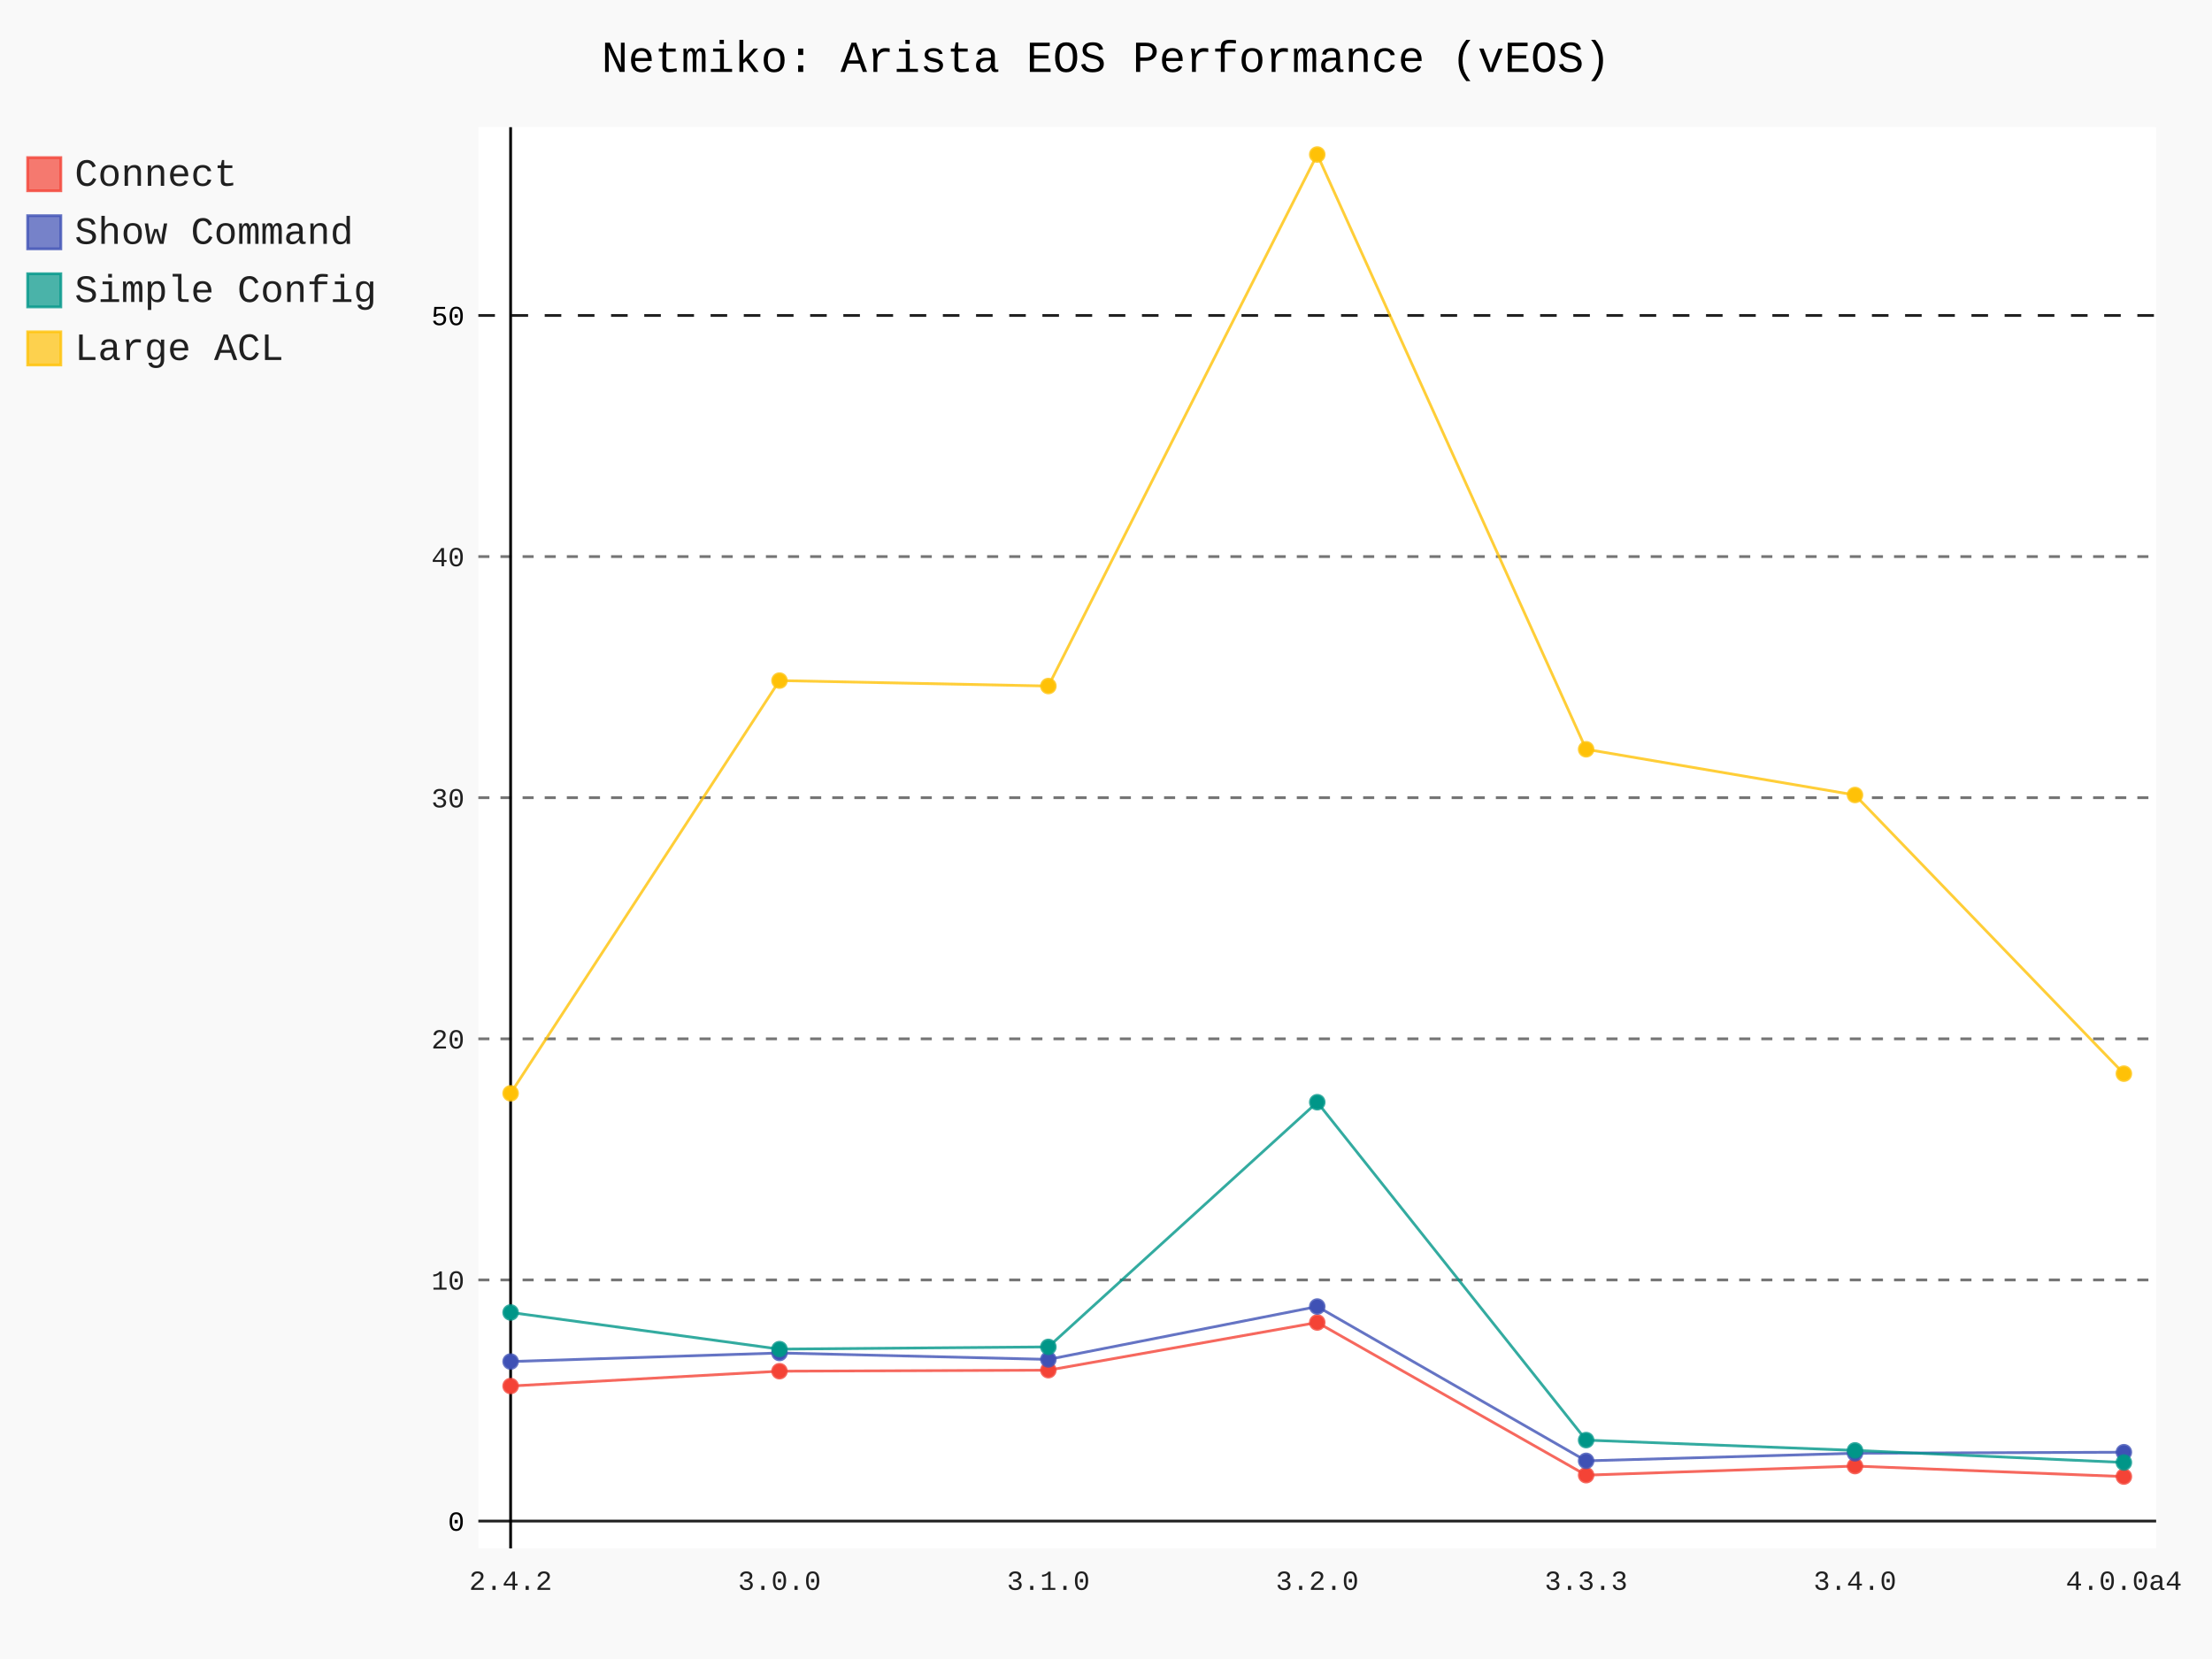
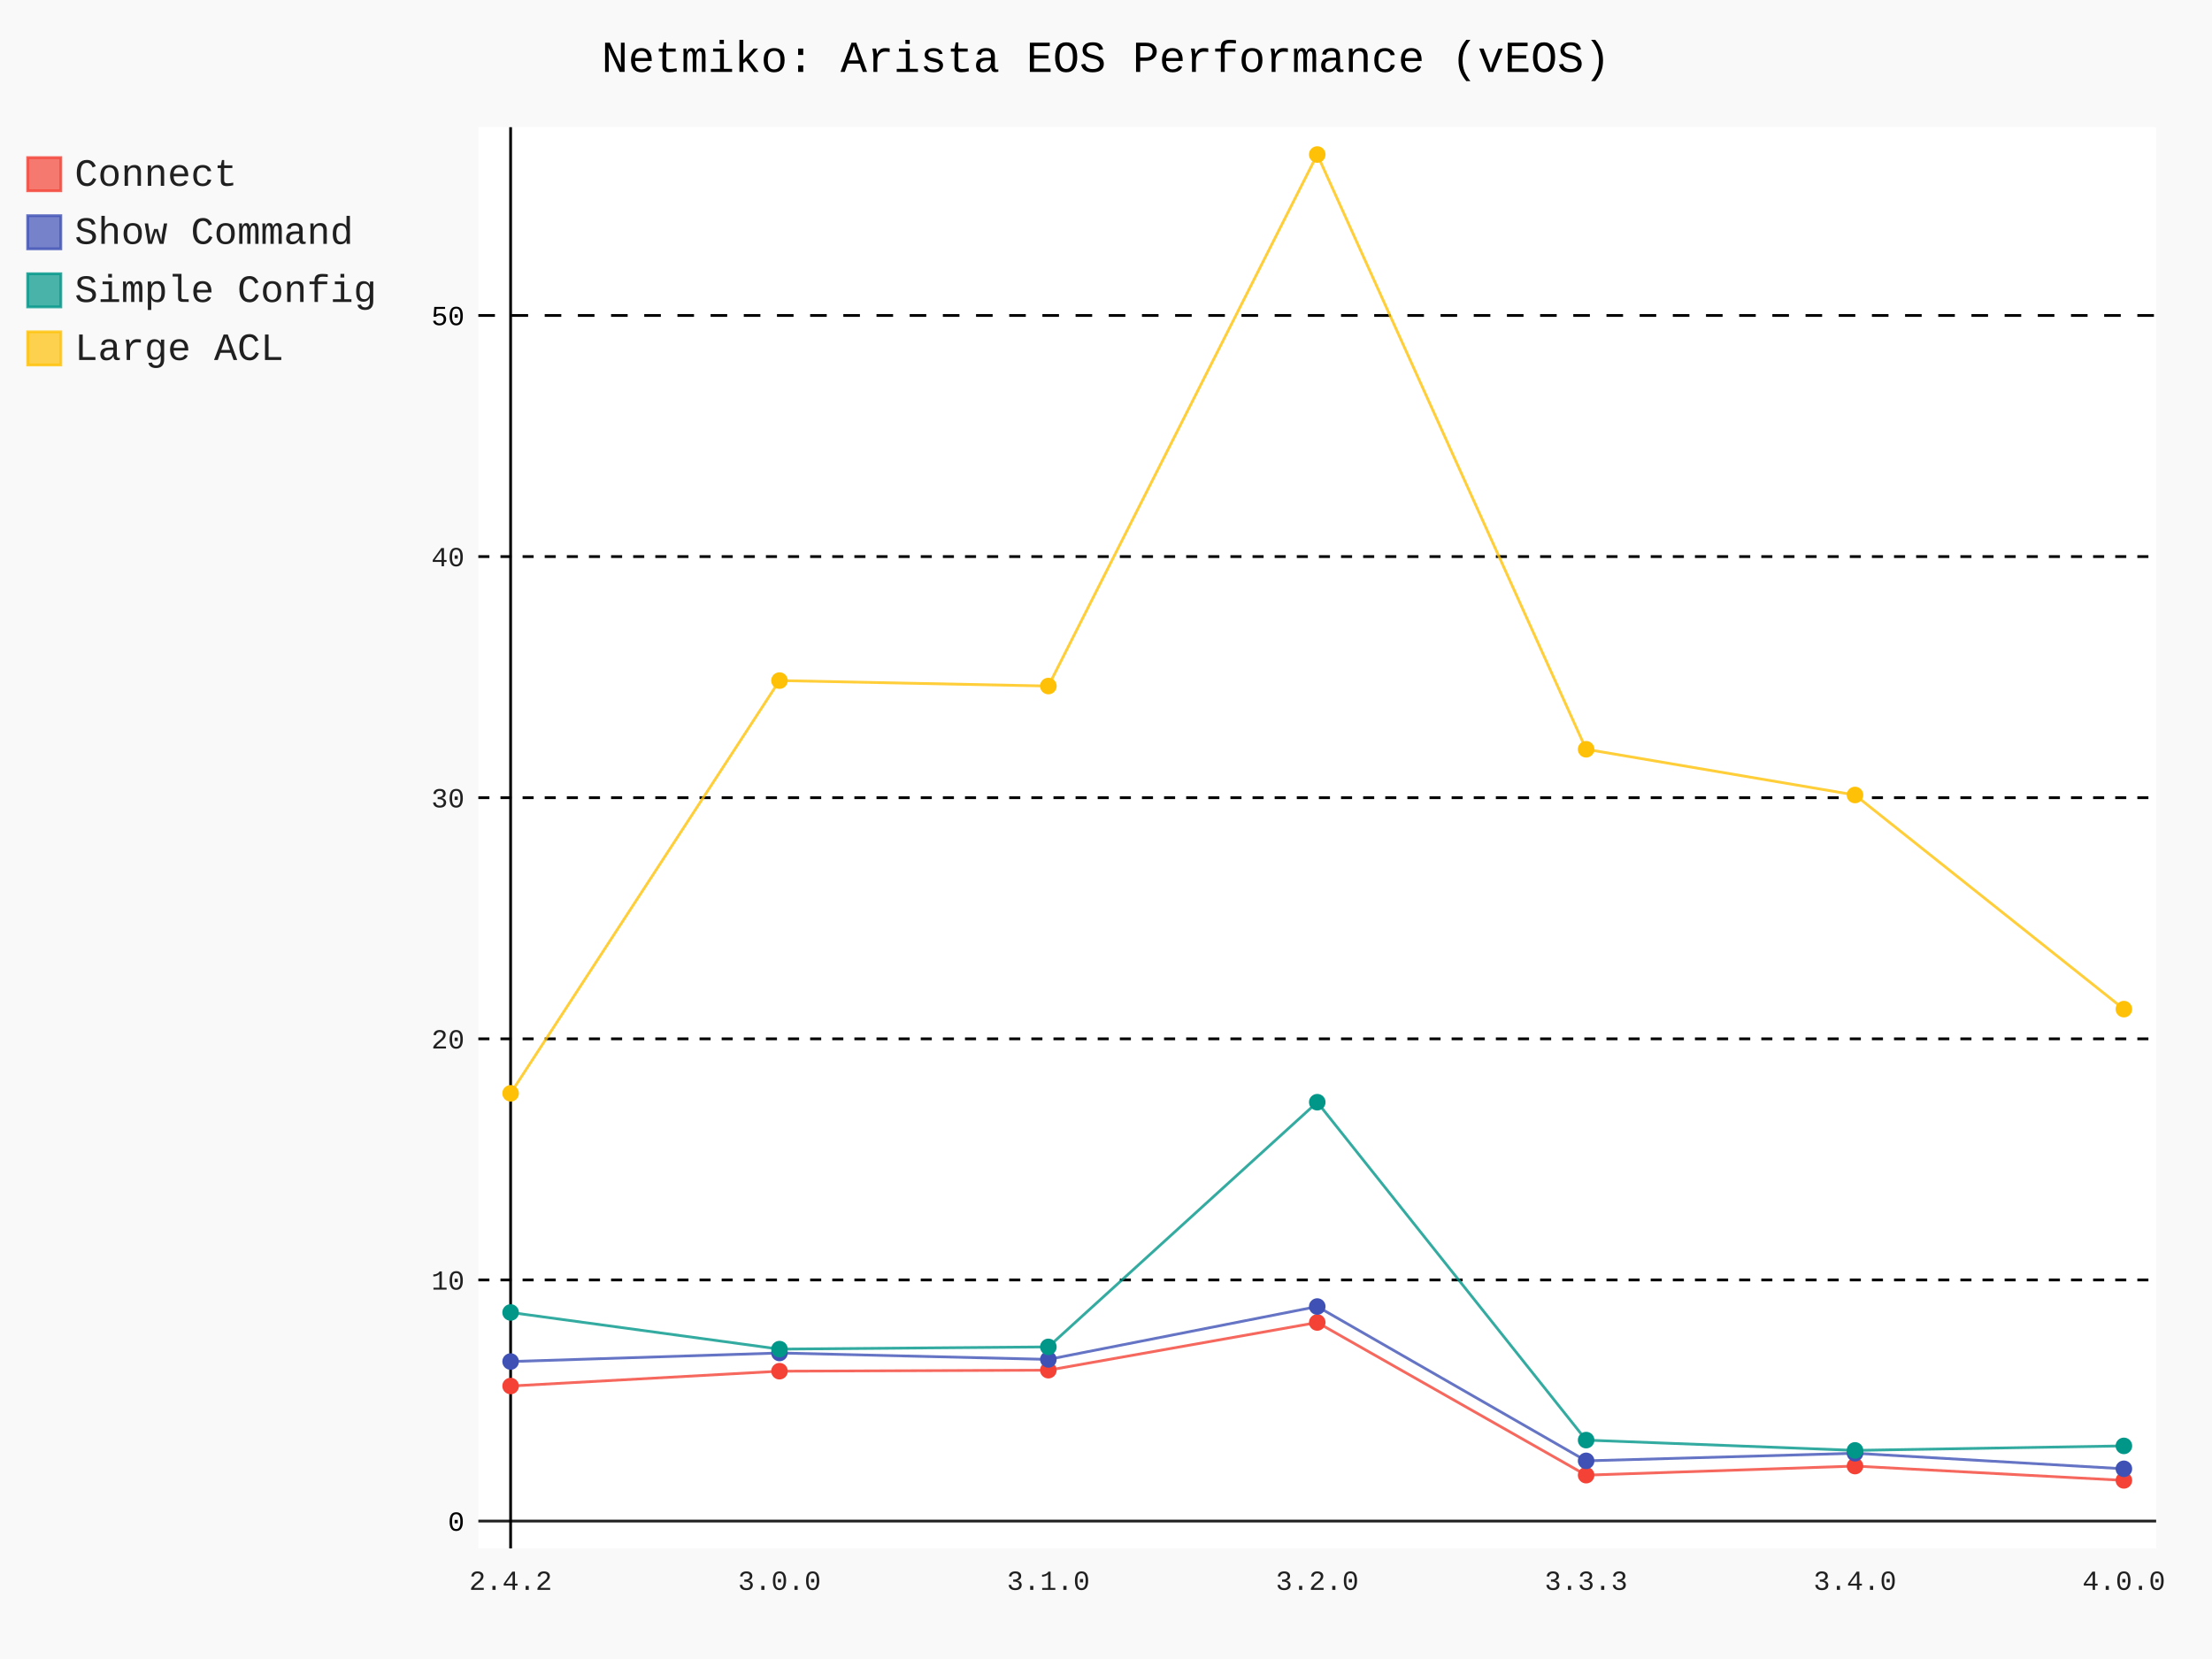
- <svg xmlns="http://www.w3.org/2000/svg" id="chart-1dbafead-65bb-4e27-b00f-3669df789a17" class="pygal-chart" viewBox="0 0 800 600">
+ <svg xmlns="http://www.w3.org/2000/svg" id="chart-37527e5c-7887-41d3-a7b2-4f54216f364c" class="pygal-chart" viewBox="0 0 800 600">
  <defs>
-     <style type="text/css">#chart-1dbafead-65bb-4e27-b00f-3669df789a17{-webkit-user-select:none;-webkit-font-smoothing:antialiased;font-family:Consolas,"Liberation Mono",Menlo,Courier,monospace}#chart-1dbafead-65bb-4e27-b00f-3669df789a17 .title{font-family:Consolas,"Liberation Mono",Menlo,Courier,monospace;font-size:16px}#chart-1dbafead-65bb-4e27-b00f-3669df789a17 .legends .legend text{font-family:Consolas,"Liberation Mono",Menlo,Courier,monospace;font-size:14px}#chart-1dbafead-65bb-4e27-b00f-3669df789a17 .axis text{font-family:Consolas,"Liberation Mono",Menlo,Courier,monospace;font-size:10px}#chart-1dbafead-65bb-4e27-b00f-3669df789a17 .axis text.major{font-family:Consolas,"Liberation Mono",Menlo,Courier,monospace;font-size:10px}#chart-1dbafead-65bb-4e27-b00f-3669df789a17 .text-overlay text.value{font-family:Consolas,"Liberation Mono",Menlo,Courier,monospace;font-size:16px}#chart-1dbafead-65bb-4e27-b00f-3669df789a17 .text-overlay text.label{font-family:Consolas,"Liberation Mono",Menlo,Courier,monospace;font-size:10px}#chart-1dbafead-65bb-4e27-b00f-3669df789a17 .tooltip{font-family:Consolas,"Liberation Mono",Menlo,Courier,monospace;font-size:14px}#chart-1dbafead-65bb-4e27-b00f-3669df789a17 text.no_data{font-family:Consolas,"Liberation Mono",Menlo,Courier,monospace;font-size:64px}
- #chart-1dbafead-65bb-4e27-b00f-3669df789a17{background-color:rgba(249,249,249,1)}#chart-1dbafead-65bb-4e27-b00f-3669df789a17 path,#chart-1dbafead-65bb-4e27-b00f-3669df789a17 line,#chart-1dbafead-65bb-4e27-b00f-3669df789a17 rect,#chart-1dbafead-65bb-4e27-b00f-3669df789a17 circle{-webkit-transition:150ms;-moz-transition:150ms;transition:150ms}#chart-1dbafead-65bb-4e27-b00f-3669df789a17 .graph &gt; .background{fill:rgba(249,249,249,1)}#chart-1dbafead-65bb-4e27-b00f-3669df789a17 .plot &gt; .background{fill:rgba(255,255,255,1)}#chart-1dbafead-65bb-4e27-b00f-3669df789a17 .graph{fill:rgba(0,0,0,.87)}#chart-1dbafead-65bb-4e27-b00f-3669df789a17 text.no_data{fill:rgba(0,0,0,1)}#chart-1dbafead-65bb-4e27-b00f-3669df789a17 .title{fill:rgba(0,0,0,1)}#chart-1dbafead-65bb-4e27-b00f-3669df789a17 .legends .legend text{fill:rgba(0,0,0,.87)}#chart-1dbafead-65bb-4e27-b00f-3669df789a17 .legends .legend:hover text{fill:rgba(0,0,0,1)}#chart-1dbafead-65bb-4e27-b00f-3669df789a17 .axis .line{stroke:rgba(0,0,0,1)}#chart-1dbafead-65bb-4e27-b00f-3669df789a17 .axis .guide.line{stroke:rgba(0,0,0,.54)}#chart-1dbafead-65bb-4e27-b00f-3669df789a17 .axis .major.line{stroke:rgba(0,0,0,.87)}#chart-1dbafead-65bb-4e27-b00f-3669df789a17 .axis text.major{fill:rgba(0,0,0,1)}#chart-1dbafead-65bb-4e27-b00f-3669df789a17 .axis.y .guides:hover .guide.line,#chart-1dbafead-65bb-4e27-b00f-3669df789a17 .line-graph .axis.x .guides:hover .guide.line,#chart-1dbafead-65bb-4e27-b00f-3669df789a17 .stackedline-graph .axis.x .guides:hover .guide.line,#chart-1dbafead-65bb-4e27-b00f-3669df789a17 .xy-graph .axis.x .guides:hover .guide.line{stroke:rgba(0,0,0,1)}#chart-1dbafead-65bb-4e27-b00f-3669df789a17 .axis .guides:hover text{fill:rgba(0,0,0,1)}#chart-1dbafead-65bb-4e27-b00f-3669df789a17 .reactive{fill-opacity:.7;stroke-opacity:.8}#chart-1dbafead-65bb-4e27-b00f-3669df789a17 .ci{stroke:rgba(0,0,0,.87)}#chart-1dbafead-65bb-4e27-b00f-3669df789a17 .reactive.active,#chart-1dbafead-65bb-4e27-b00f-3669df789a17 .active .reactive{fill-opacity:.8;stroke-opacity:.9;stroke-width:4}#chart-1dbafead-65bb-4e27-b00f-3669df789a17 .ci .reactive.active{stroke-width:1.5}#chart-1dbafead-65bb-4e27-b00f-3669df789a17 .series text{fill:rgba(0,0,0,1)}#chart-1dbafead-65bb-4e27-b00f-3669df789a17 .tooltip rect{fill:rgba(255,255,255,1);stroke:rgba(0,0,0,1);-webkit-transition:opacity 150ms;-moz-transition:opacity 150ms;transition:opacity 150ms}#chart-1dbafead-65bb-4e27-b00f-3669df789a17 .tooltip .label{fill:rgba(0,0,0,.87)}#chart-1dbafead-65bb-4e27-b00f-3669df789a17 .tooltip .label{fill:rgba(0,0,0,.87)}#chart-1dbafead-65bb-4e27-b00f-3669df789a17 .tooltip .legend{font-size:.8em;fill:rgba(0,0,0,.54)}#chart-1dbafead-65bb-4e27-b00f-3669df789a17 .tooltip .x_label{font-size:.6em;fill:rgba(0,0,0,1)}#chart-1dbafead-65bb-4e27-b00f-3669df789a17 .tooltip .xlink{font-size:.5em;text-decoration:underline}#chart-1dbafead-65bb-4e27-b00f-3669df789a17 .tooltip .value{font-size:1.5em}#chart-1dbafead-65bb-4e27-b00f-3669df789a17 .bound{font-size:.5em}#chart-1dbafead-65bb-4e27-b00f-3669df789a17 .max-value{font-size:.75em;fill:rgba(0,0,0,.54)}#chart-1dbafead-65bb-4e27-b00f-3669df789a17 .map-element{fill:rgba(255,255,255,1);stroke:rgba(0,0,0,.54) !important}#chart-1dbafead-65bb-4e27-b00f-3669df789a17 .map-element .reactive{fill-opacity:inherit;stroke-opacity:inherit}#chart-1dbafead-65bb-4e27-b00f-3669df789a17 .color-0,#chart-1dbafead-65bb-4e27-b00f-3669df789a17 .color-0 a:visited{stroke:#F44336;fill:#F44336}#chart-1dbafead-65bb-4e27-b00f-3669df789a17 .color-1,#chart-1dbafead-65bb-4e27-b00f-3669df789a17 .color-1 a:visited{stroke:#3F51B5;fill:#3F51B5}#chart-1dbafead-65bb-4e27-b00f-3669df789a17 .color-2,#chart-1dbafead-65bb-4e27-b00f-3669df789a17 .color-2 a:visited{stroke:#009688;fill:#009688}#chart-1dbafead-65bb-4e27-b00f-3669df789a17 .color-3,#chart-1dbafead-65bb-4e27-b00f-3669df789a17 .color-3 a:visited{stroke:#FFC107;fill:#FFC107}#chart-1dbafead-65bb-4e27-b00f-3669df789a17 .text-overlay .color-0 text{fill:black}#chart-1dbafead-65bb-4e27-b00f-3669df789a17 .text-overlay .color-1 text{fill:black}#chart-1dbafead-65bb-4e27-b00f-3669df789a17 .text-overlay .color-2 text{fill:black}#chart-1dbafead-65bb-4e27-b00f-3669df789a17 .text-overlay .color-3 text{fill:black}
- #chart-1dbafead-65bb-4e27-b00f-3669df789a17 text.no_data{text-anchor:middle}#chart-1dbafead-65bb-4e27-b00f-3669df789a17 .guide.line{fill:none}#chart-1dbafead-65bb-4e27-b00f-3669df789a17 .centered{text-anchor:middle}#chart-1dbafead-65bb-4e27-b00f-3669df789a17 .title{text-anchor:middle}#chart-1dbafead-65bb-4e27-b00f-3669df789a17 .legends .legend text{fill-opacity:1}#chart-1dbafead-65bb-4e27-b00f-3669df789a17 .axis.x text{text-anchor:middle}#chart-1dbafead-65bb-4e27-b00f-3669df789a17 .axis.x:not(.web) text[transform]{text-anchor:start}#chart-1dbafead-65bb-4e27-b00f-3669df789a17 .axis.x:not(.web) text[transform].backwards{text-anchor:end}#chart-1dbafead-65bb-4e27-b00f-3669df789a17 .axis.y text{text-anchor:end}#chart-1dbafead-65bb-4e27-b00f-3669df789a17 .axis.y text[transform].backwards{text-anchor:start}#chart-1dbafead-65bb-4e27-b00f-3669df789a17 .axis.y2 text{text-anchor:start}#chart-1dbafead-65bb-4e27-b00f-3669df789a17 .axis.y2 text[transform].backwards{text-anchor:end}#chart-1dbafead-65bb-4e27-b00f-3669df789a17 .axis .guide.line{stroke-dasharray:4,4}#chart-1dbafead-65bb-4e27-b00f-3669df789a17 .axis .major.guide.line{stroke-dasharray:6,6}#chart-1dbafead-65bb-4e27-b00f-3669df789a17 .horizontal .axis.y .guide.line,#chart-1dbafead-65bb-4e27-b00f-3669df789a17 .horizontal .axis.y2 .guide.line,#chart-1dbafead-65bb-4e27-b00f-3669df789a17 .vertical .axis.x .guide.line{opacity:0}#chart-1dbafead-65bb-4e27-b00f-3669df789a17 .horizontal .axis.always_show .guide.line,#chart-1dbafead-65bb-4e27-b00f-3669df789a17 .vertical .axis.always_show .guide.line{opacity:1 !important}#chart-1dbafead-65bb-4e27-b00f-3669df789a17 .axis.y .guides:hover .guide.line,#chart-1dbafead-65bb-4e27-b00f-3669df789a17 .axis.y2 .guides:hover .guide.line,#chart-1dbafead-65bb-4e27-b00f-3669df789a17 .axis.x .guides:hover .guide.line{opacity:1}#chart-1dbafead-65bb-4e27-b00f-3669df789a17 .axis .guides:hover text{opacity:1}#chart-1dbafead-65bb-4e27-b00f-3669df789a17 .nofill{fill:none}#chart-1dbafead-65bb-4e27-b00f-3669df789a17 .subtle-fill{fill-opacity:.2}#chart-1dbafead-65bb-4e27-b00f-3669df789a17 .dot{stroke-width:1px;fill-opacity:1}#chart-1dbafead-65bb-4e27-b00f-3669df789a17 .dot.active{stroke-width:5px}#chart-1dbafead-65bb-4e27-b00f-3669df789a17 .dot.negative{fill:transparent}#chart-1dbafead-65bb-4e27-b00f-3669df789a17 text,#chart-1dbafead-65bb-4e27-b00f-3669df789a17 tspan{stroke:none !important}#chart-1dbafead-65bb-4e27-b00f-3669df789a17 .series text.active{opacity:1}#chart-1dbafead-65bb-4e27-b00f-3669df789a17 .tooltip rect{fill-opacity:.95;stroke-width:.5}#chart-1dbafead-65bb-4e27-b00f-3669df789a17 .tooltip text{fill-opacity:1}#chart-1dbafead-65bb-4e27-b00f-3669df789a17 .showable{visibility:hidden}#chart-1dbafead-65bb-4e27-b00f-3669df789a17 .showable.shown{visibility:visible}#chart-1dbafead-65bb-4e27-b00f-3669df789a17 .gauge-background{fill:rgba(229,229,229,1);stroke:none}#chart-1dbafead-65bb-4e27-b00f-3669df789a17 .bg-lines{stroke:rgba(249,249,249,1);stroke-width:2px}</style>
+     <style type="text/css">#chart-37527e5c-7887-41d3-a7b2-4f54216f364c{-webkit-user-select:none;-webkit-font-smoothing:antialiased;font-family:Consolas,"Liberation Mono",Menlo,Courier,monospace}#chart-37527e5c-7887-41d3-a7b2-4f54216f364c .title{font-family:Consolas,"Liberation Mono",Menlo,Courier,monospace;font-size:16px}#chart-37527e5c-7887-41d3-a7b2-4f54216f364c .legends .legend text{font-family:Consolas,"Liberation Mono",Menlo,Courier,monospace;font-size:14px}#chart-37527e5c-7887-41d3-a7b2-4f54216f364c .axis text{font-family:Consolas,"Liberation Mono",Menlo,Courier,monospace;font-size:10px}#chart-37527e5c-7887-41d3-a7b2-4f54216f364c .axis text.major{font-family:Consolas,"Liberation Mono",Menlo,Courier,monospace;font-size:10px}#chart-37527e5c-7887-41d3-a7b2-4f54216f364c .text-overlay text.value{font-family:Consolas,"Liberation Mono",Menlo,Courier,monospace;font-size:16px}#chart-37527e5c-7887-41d3-a7b2-4f54216f364c .text-overlay text.label{font-family:Consolas,"Liberation Mono",Menlo,Courier,monospace;font-size:10px}#chart-37527e5c-7887-41d3-a7b2-4f54216f364c .tooltip{font-family:Consolas,"Liberation Mono",Menlo,Courier,monospace;font-size:14px}#chart-37527e5c-7887-41d3-a7b2-4f54216f364c text.no_data{font-family:Consolas,"Liberation Mono",Menlo,Courier,monospace;font-size:64px}
+ #chart-37527e5c-7887-41d3-a7b2-4f54216f364c{background-color:rgba(249,249,249,1)}#chart-37527e5c-7887-41d3-a7b2-4f54216f364c path,#chart-37527e5c-7887-41d3-a7b2-4f54216f364c line,#chart-37527e5c-7887-41d3-a7b2-4f54216f364c rect,#chart-37527e5c-7887-41d3-a7b2-4f54216f364c circle{-webkit-transition:150ms;-moz-transition:150ms;transition:150ms}#chart-37527e5c-7887-41d3-a7b2-4f54216f364c .graph &gt; .background{fill:rgba(249,249,249,1)}#chart-37527e5c-7887-41d3-a7b2-4f54216f364c .plot &gt; .background{fill:rgba(255,255,255,1)}#chart-37527e5c-7887-41d3-a7b2-4f54216f364c .graph{fill:rgba(0,0,0,.87)}#chart-37527e5c-7887-41d3-a7b2-4f54216f364c text.no_data{fill:rgba(0,0,0,1)}#chart-37527e5c-7887-41d3-a7b2-4f54216f364c .title{fill:rgba(0,0,0,1)}#chart-37527e5c-7887-41d3-a7b2-4f54216f364c .legends .legend text{fill:rgba(0,0,0,.87)}#chart-37527e5c-7887-41d3-a7b2-4f54216f364c .legends .legend:hover text{fill:rgba(0,0,0,1)}#chart-37527e5c-7887-41d3-a7b2-4f54216f364c .axis .line{stroke:rgba(0,0,0,1)}#chart-37527e5c-7887-41d3-a7b2-4f54216f364c .axis .guide.line{stroke:rgba(0,0,0,.54)}#chart-37527e5c-7887-41d3-a7b2-4f54216f364c .axis .major.line{stroke:rgba(0,0,0,.87)}#chart-37527e5c-7887-41d3-a7b2-4f54216f364c .axis text.major{fill:rgba(0,0,0,1)}#chart-37527e5c-7887-41d3-a7b2-4f54216f364c .axis.y .guides:hover .guide.line,#chart-37527e5c-7887-41d3-a7b2-4f54216f364c .line-graph .axis.x .guides:hover .guide.line,#chart-37527e5c-7887-41d3-a7b2-4f54216f364c .stackedline-graph .axis.x .guides:hover .guide.line,#chart-37527e5c-7887-41d3-a7b2-4f54216f364c .xy-graph .axis.x .guides:hover .guide.line{stroke:rgba(0,0,0,1)}#chart-37527e5c-7887-41d3-a7b2-4f54216f364c .axis .guides:hover text{fill:rgba(0,0,0,1)}#chart-37527e5c-7887-41d3-a7b2-4f54216f364c .reactive{fill-opacity:.7;stroke-opacity:.8;stroke-width:1}#chart-37527e5c-7887-41d3-a7b2-4f54216f364c .ci{stroke:rgba(0,0,0,.87)}#chart-37527e5c-7887-41d3-a7b2-4f54216f364c .reactive.active,#chart-37527e5c-7887-41d3-a7b2-4f54216f364c .active .reactive{fill-opacity:.8;stroke-opacity:.9;stroke-width:4}#chart-37527e5c-7887-41d3-a7b2-4f54216f364c .ci .reactive.active{stroke-width:1.5}#chart-37527e5c-7887-41d3-a7b2-4f54216f364c .series text{fill:rgba(0,0,0,1)}#chart-37527e5c-7887-41d3-a7b2-4f54216f364c .tooltip rect{fill:rgba(255,255,255,1);stroke:rgba(0,0,0,1);-webkit-transition:opacity 150ms;-moz-transition:opacity 150ms;transition:opacity 150ms}#chart-37527e5c-7887-41d3-a7b2-4f54216f364c .tooltip .label{fill:rgba(0,0,0,.87)}#chart-37527e5c-7887-41d3-a7b2-4f54216f364c .tooltip .label{fill:rgba(0,0,0,.87)}#chart-37527e5c-7887-41d3-a7b2-4f54216f364c .tooltip .legend{font-size:.8em;fill:rgba(0,0,0,.54)}#chart-37527e5c-7887-41d3-a7b2-4f54216f364c .tooltip .x_label{font-size:.6em;fill:rgba(0,0,0,1)}#chart-37527e5c-7887-41d3-a7b2-4f54216f364c .tooltip .xlink{font-size:.5em;text-decoration:underline}#chart-37527e5c-7887-41d3-a7b2-4f54216f364c .tooltip .value{font-size:1.5em}#chart-37527e5c-7887-41d3-a7b2-4f54216f364c .bound{font-size:.5em}#chart-37527e5c-7887-41d3-a7b2-4f54216f364c .max-value{font-size:.75em;fill:rgba(0,0,0,.54)}#chart-37527e5c-7887-41d3-a7b2-4f54216f364c .map-element{fill:rgba(255,255,255,1);stroke:rgba(0,0,0,.54) !important}#chart-37527e5c-7887-41d3-a7b2-4f54216f364c .map-element .reactive{fill-opacity:inherit;stroke-opacity:inherit}#chart-37527e5c-7887-41d3-a7b2-4f54216f364c .color-0,#chart-37527e5c-7887-41d3-a7b2-4f54216f364c .color-0 a:visited{stroke:#F44336;fill:#F44336}#chart-37527e5c-7887-41d3-a7b2-4f54216f364c .color-1,#chart-37527e5c-7887-41d3-a7b2-4f54216f364c .color-1 a:visited{stroke:#3F51B5;fill:#3F51B5}#chart-37527e5c-7887-41d3-a7b2-4f54216f364c .color-2,#chart-37527e5c-7887-41d3-a7b2-4f54216f364c .color-2 a:visited{stroke:#009688;fill:#009688}#chart-37527e5c-7887-41d3-a7b2-4f54216f364c .color-3,#chart-37527e5c-7887-41d3-a7b2-4f54216f364c .color-3 a:visited{stroke:#FFC107;fill:#FFC107}#chart-37527e5c-7887-41d3-a7b2-4f54216f364c .text-overlay .color-0 text{fill:black}#chart-37527e5c-7887-41d3-a7b2-4f54216f364c .text-overlay .color-1 text{fill:black}#chart-37527e5c-7887-41d3-a7b2-4f54216f364c .text-overlay .color-2 text{fill:black}#chart-37527e5c-7887-41d3-a7b2-4f54216f364c .text-overlay .color-3 text{fill:black}
+ #chart-37527e5c-7887-41d3-a7b2-4f54216f364c text.no_data{text-anchor:middle}#chart-37527e5c-7887-41d3-a7b2-4f54216f364c .guide.line{fill:none}#chart-37527e5c-7887-41d3-a7b2-4f54216f364c .centered{text-anchor:middle}#chart-37527e5c-7887-41d3-a7b2-4f54216f364c .title{text-anchor:middle}#chart-37527e5c-7887-41d3-a7b2-4f54216f364c .legends .legend text{fill-opacity:1}#chart-37527e5c-7887-41d3-a7b2-4f54216f364c .axis.x text{text-anchor:middle}#chart-37527e5c-7887-41d3-a7b2-4f54216f364c .axis.x:not(.web) text[transform]{text-anchor:start}#chart-37527e5c-7887-41d3-a7b2-4f54216f364c .axis.x:not(.web) text[transform].backwards{text-anchor:end}#chart-37527e5c-7887-41d3-a7b2-4f54216f364c .axis.y text{text-anchor:end}#chart-37527e5c-7887-41d3-a7b2-4f54216f364c .axis.y text[transform].backwards{text-anchor:start}#chart-37527e5c-7887-41d3-a7b2-4f54216f364c .axis.y2 text{text-anchor:start}#chart-37527e5c-7887-41d3-a7b2-4f54216f364c .axis.y2 text[transform].backwards{text-anchor:end}#chart-37527e5c-7887-41d3-a7b2-4f54216f364c .axis .guide.line{stroke-dasharray:4,4;stroke:black}#chart-37527e5c-7887-41d3-a7b2-4f54216f364c .axis .major.guide.line{stroke-dasharray:6,6;stroke:black}#chart-37527e5c-7887-41d3-a7b2-4f54216f364c .horizontal .axis.y .guide.line,#chart-37527e5c-7887-41d3-a7b2-4f54216f364c .horizontal .axis.y2 .guide.line,#chart-37527e5c-7887-41d3-a7b2-4f54216f364c .vertical .axis.x .guide.line{opacity:0}#chart-37527e5c-7887-41d3-a7b2-4f54216f364c .horizontal .axis.always_show .guide.line,#chart-37527e5c-7887-41d3-a7b2-4f54216f364c .vertical .axis.always_show .guide.line{opacity:1 !important}#chart-37527e5c-7887-41d3-a7b2-4f54216f364c .axis.y .guides:hover .guide.line,#chart-37527e5c-7887-41d3-a7b2-4f54216f364c .axis.y2 .guides:hover .guide.line,#chart-37527e5c-7887-41d3-a7b2-4f54216f364c .axis.x .guides:hover .guide.line{opacity:1}#chart-37527e5c-7887-41d3-a7b2-4f54216f364c .axis .guides:hover text{opacity:1}#chart-37527e5c-7887-41d3-a7b2-4f54216f364c .nofill{fill:none}#chart-37527e5c-7887-41d3-a7b2-4f54216f364c .subtle-fill{fill-opacity:.2}#chart-37527e5c-7887-41d3-a7b2-4f54216f364c .dot{stroke-width:1px;fill-opacity:1;stroke-opacity:1}#chart-37527e5c-7887-41d3-a7b2-4f54216f364c .dot.active{stroke-width:5px}#chart-37527e5c-7887-41d3-a7b2-4f54216f364c .dot.negative{fill:transparent}#chart-37527e5c-7887-41d3-a7b2-4f54216f364c text,#chart-37527e5c-7887-41d3-a7b2-4f54216f364c tspan{stroke:none !important}#chart-37527e5c-7887-41d3-a7b2-4f54216f364c .series text.active{opacity:1}#chart-37527e5c-7887-41d3-a7b2-4f54216f364c .tooltip rect{fill-opacity:.95;stroke-width:.5}#chart-37527e5c-7887-41d3-a7b2-4f54216f364c .tooltip text{fill-opacity:1}#chart-37527e5c-7887-41d3-a7b2-4f54216f364c .showable{visibility:hidden}#chart-37527e5c-7887-41d3-a7b2-4f54216f364c .showable.shown{visibility:visible}#chart-37527e5c-7887-41d3-a7b2-4f54216f364c .gauge-background{fill:rgba(229,229,229,1);stroke:none}#chart-37527e5c-7887-41d3-a7b2-4f54216f364c .bg-lines{stroke:rgba(249,249,249,1);stroke-width:2px}</style>
  </defs>
  <g class="graph line-graph vertical">
    <rect x="0" y="0" width="800" height="600" class="background" />
    <g transform="translate(173, 46)" class="plot">
      <rect x="0" y="0" width="606.8" height="514" class="background" />
      <g class="axis y always_show">
        <g class="guides">
          <path d="M0 504.115 h606.8" class="axis major line" />
          <text x="-5" y="507.615" class="major">0</text>
        </g>
        <g class="guides">
          <path d="M0 416.91 h606.8" class="guide line" />
          <text x="-5" y="420.41" class="">10</text>
        </g>
        <g class="guides">
          <path d="M0 329.705 h606.8" class="guide line" />
          <text x="-5" y="333.205" class="">20</text>
        </g>
        <g class="guides">
          <path d="M0 242.5 h606.8" class="guide line" />
          <text x="-5" y="246" class="">30</text>
        </g>
        <g class="guides">
          <path d="M0 155.295 h606.8" class="guide line" />
          <text x="-5" y="158.795" class="">40</text>
        </g>
        <g class="guides">
          <path d="M0 68.09 h606.8" class="major guide line" />
          <text x="-5" y="71.59" class="major">50</text>
        </g>
      </g>
      <g class="axis x">
        <g class="guides">
          <path d="M11.669 0 v514" class="line" />
          <text x="11.669" y="529.0" class="">2.4.2</text>
        </g>
        <g class="guides">
          <path d="M108.913 0 v514" class="guide line" />
          <text x="108.913" y="529.0" class="">3.0.0</text>
        </g>
        <g class="guides">
          <path d="M206.156 0 v514" class="guide line" />
          <text x="206.156" y="529.0" class="">3.1.0</text>
        </g>
        <g class="guides">
          <path d="M303.4 0 v514" class="guide line" />
          <text x="303.4" y="529.0" class="">3.2.0</text>
        </g>
        <g class="guides">
          <path d="M400.644 0 v514" class="guide line" />
          <text x="400.644" y="529.0" class="">3.3.3</text>
        </g>
        <g class="guides">
          <path d="M497.887 0 v514" class="guide line" />
          <text x="497.887" y="529.0" class="">3.4.0</text>
        </g>
        <g class="guides">
          <path d="M595.131 0 v514" class="guide line" />
-           <text x="595.131" y="529.0" class="">4.0.0a4</text>
+           <text x="595.131" y="529.0" class="">4.0.0</text>
        </g>
      </g>
      <g class="series serie-0 color-0">
-         <path d="M11.669 455.273 L108.913 449.912 206.156 449.542 303.4 432.292 400.644 487.509 497.887 484.226 595.131 488.02" class="line reactive nofill" />
+         <path d="M11.669 455.273 L108.913 449.912 206.156 449.542 303.4 432.292 400.644 487.509 497.887 484.226 595.131 489.397" class="line reactive nofill" />
      </g>
      <g class="series serie-1 color-1">
-         <path d="M11.669 446.421 L108.913 443.324 206.156 445.648 303.4 426.527 400.644 482.339 497.887 479.586 595.131 479.211" class="line reactive nofill" />
+         <path d="M11.669 446.421 L108.913 443.324 206.156 445.648 303.4 426.527 400.644 482.339 497.887 479.586 595.131 485.212" class="line reactive nofill" />
      </g>
      <g class="series serie-2 color-2">
-         <path d="M11.669 428.671 L108.913 441.93 206.156 441.126 303.4 352.629 400.644 474.835 497.887 478.557 595.131 482.926" class="line reactive nofill" />
+         <path d="M11.669 428.671 L108.913 441.93 206.156 441.126 303.4 352.629 400.644 474.835 497.887 478.557 595.131 476.928" class="line reactive nofill" />
      </g>
      <g class="series serie-3 color-3">
-         <path d="M11.669 349.417 L108.913 200.145 206.156 202.117 303.4 9.885 400.644 224.987 497.887 241.522 595.131 342.307" class="line reactive nofill" />
+         <path d="M11.669 349.417 L108.913 200.145 206.156 202.117 303.4 9.885 400.644 224.987 497.887 241.522 595.131 318.966" class="line reactive nofill" />
      </g>
    </g>
    <g class="titles">
      <text x="400.0" y="26" class="title plot_title">Netmiko: Arista EOS Performance (vEOS)</text>
    </g>
    <g transform="translate(173, 46)" class="plot overlay">
      <g class="series serie-0 color-0">
        <g class="dots">
          <circle cx="11.669" cy="455.273" r="2.5" class="dot reactive tooltip-trigger" />
        </g>
        <g class="dots">
          <circle cx="108.913" cy="449.912" r="2.5" class="dot reactive tooltip-trigger" />
        </g>
        <g class="dots">
          <circle cx="206.156" cy="449.542" r="2.5" class="dot reactive tooltip-trigger" />
        </g>
        <g class="dots">
          <circle cx="303.4" cy="432.292" r="2.5" class="dot reactive tooltip-trigger" />
        </g>
        <g class="dots">
          <circle cx="400.644" cy="487.509" r="2.5" class="dot reactive tooltip-trigger" />
        </g>
        <g class="dots">
          <circle cx="497.887" cy="484.226" r="2.5" class="dot reactive tooltip-trigger" />
        </g>
        <g class="dots">
-           <circle cx="595.131" cy="488.02" r="2.5" class="dot reactive tooltip-trigger" />
+           <circle cx="595.131" cy="489.397" r="2.5" class="dot reactive tooltip-trigger" />
        </g>
      </g>
      <g class="series serie-1 color-1">
        <g class="dots">
          <circle cx="11.669" cy="446.421" r="2.5" class="dot reactive tooltip-trigger" />
        </g>
        <g class="dots">
          <circle cx="108.913" cy="443.324" r="2.5" class="dot reactive tooltip-trigger" />
        </g>
        <g class="dots">
          <circle cx="206.156" cy="445.648" r="2.5" class="dot reactive tooltip-trigger" />
        </g>
        <g class="dots">
          <circle cx="303.4" cy="426.527" r="2.5" class="dot reactive tooltip-trigger" />
        </g>
        <g class="dots">
          <circle cx="400.644" cy="482.339" r="2.5" class="dot reactive tooltip-trigger" />
        </g>
        <g class="dots">
          <circle cx="497.887" cy="479.586" r="2.5" class="dot reactive tooltip-trigger" />
        </g>
        <g class="dots">
-           <circle cx="595.131" cy="479.211" r="2.5" class="dot reactive tooltip-trigger" />
+           <circle cx="595.131" cy="485.212" r="2.5" class="dot reactive tooltip-trigger" />
        </g>
      </g>
      <g class="series serie-2 color-2">
        <g class="dots">
          <circle cx="11.669" cy="428.671" r="2.5" class="dot reactive tooltip-trigger" />
        </g>
        <g class="dots">
          <circle cx="108.913" cy="441.93" r="2.5" class="dot reactive tooltip-trigger" />
        </g>
        <g class="dots">
          <circle cx="206.156" cy="441.126" r="2.5" class="dot reactive tooltip-trigger" />
        </g>
        <g class="dots">
          <circle cx="303.4" cy="352.629" r="2.5" class="dot reactive tooltip-trigger" />
        </g>
        <g class="dots">
          <circle cx="400.644" cy="474.835" r="2.5" class="dot reactive tooltip-trigger" />
        </g>
        <g class="dots">
          <circle cx="497.887" cy="478.557" r="2.5" class="dot reactive tooltip-trigger" />
        </g>
        <g class="dots">
-           <circle cx="595.131" cy="482.926" r="2.5" class="dot reactive tooltip-trigger" />
+           <circle cx="595.131" cy="476.928" r="2.5" class="dot reactive tooltip-trigger" />
        </g>
      </g>
      <g class="series serie-3 color-3">
        <g class="dots">
          <circle cx="11.669" cy="349.417" r="2.5" class="dot reactive tooltip-trigger" />
        </g>
        <g class="dots">
          <circle cx="108.913" cy="200.145" r="2.5" class="dot reactive tooltip-trigger" />
        </g>
        <g class="dots">
          <circle cx="206.156" cy="202.117" r="2.5" class="dot reactive tooltip-trigger" />
        </g>
        <g class="dots">
          <circle cx="303.4" cy="9.885" r="2.5" class="dot reactive tooltip-trigger" />
        </g>
        <g class="dots">
          <circle cx="400.644" cy="224.987" r="2.5" class="dot reactive tooltip-trigger" />
        </g>
        <g class="dots">
          <circle cx="497.887" cy="241.522" r="2.5" class="dot reactive tooltip-trigger" />
        </g>
        <g class="dots">
-           <circle cx="595.131" cy="342.307" r="2.5" class="dot reactive tooltip-trigger" />
+           <circle cx="595.131" cy="318.966" r="2.5" class="dot reactive tooltip-trigger" />
        </g>
      </g>
    </g>
    <g transform="translate(173, 46)" class="plot text-overlay">
      <g class="series serie-0 color-0" />
      <g class="series serie-1 color-1" />
      <g class="series serie-2 color-2" />
      <g class="series serie-3 color-3" />
    </g>
    <g transform="translate(173, 46)" class="plot tooltip-overlay">
      <g transform="translate(0 0)" style="opacity: 0" class="tooltip">
        <rect rx="0" ry="0" width="0" height="0" class="tooltip-box" />
        <g class="text" />
      </g>
    </g>
    <g transform="translate(10, 56)" class="legends">
      <g id="activate-serie-0" class="legend reactive activate-serie">
        <rect x="0.0" y="1.0" width="12" height="12" class="color-0 reactive" />
        <text x="17.0" y="11.2">Connect</text>
      </g>
      <g id="activate-serie-1" class="legend reactive activate-serie">
        <rect x="0.0" y="22.0" width="12" height="12" class="color-1 reactive" />
        <text x="17.0" y="32.2">Show Command</text>
      </g>
      <g id="activate-serie-2" class="legend reactive activate-serie">
        <rect x="0.0" y="43.0" width="12" height="12" class="color-2 reactive" />
        <text x="17.0" y="53.2">Simple Config</text>
      </g>
      <g id="activate-serie-3" class="legend reactive activate-serie">
        <rect x="0.0" y="64.0" width="12" height="12" class="color-3 reactive" />
        <text x="17.0" y="74.2">Large ACL</text>
      </g>
    </g>
    <g transform="translate(790, 56)" class="legends" />
  </g>
</svg>
